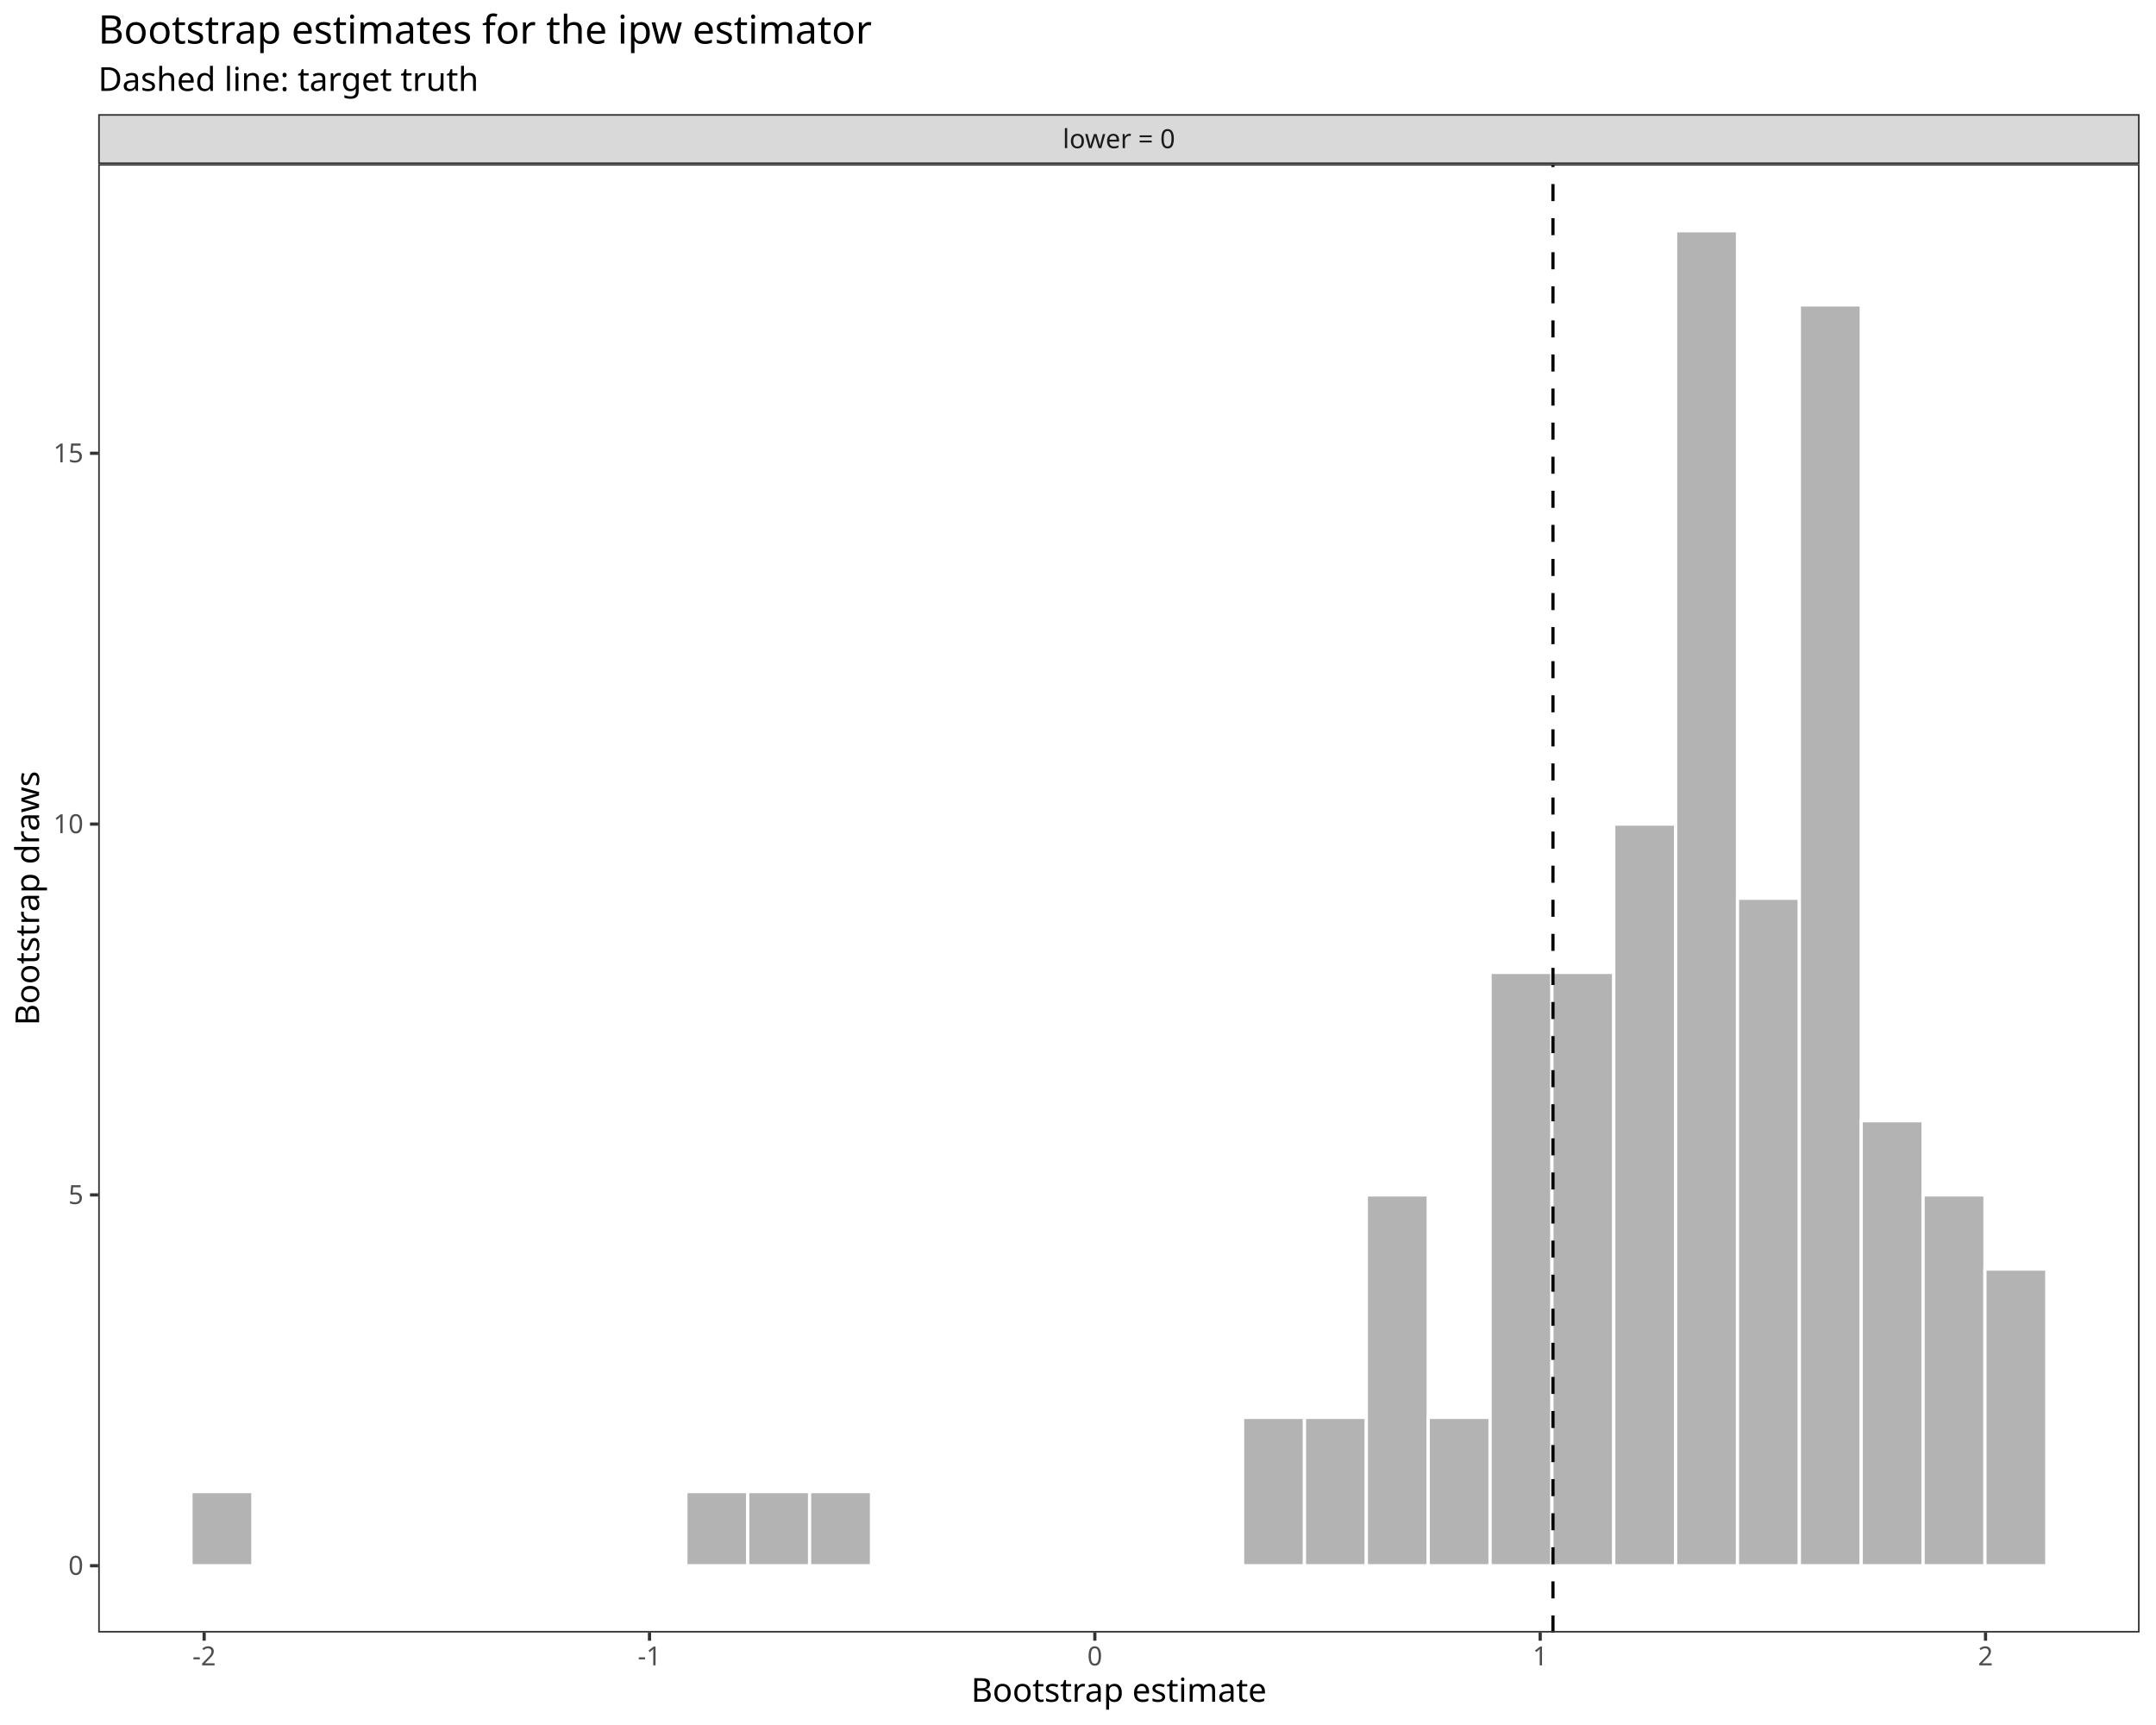
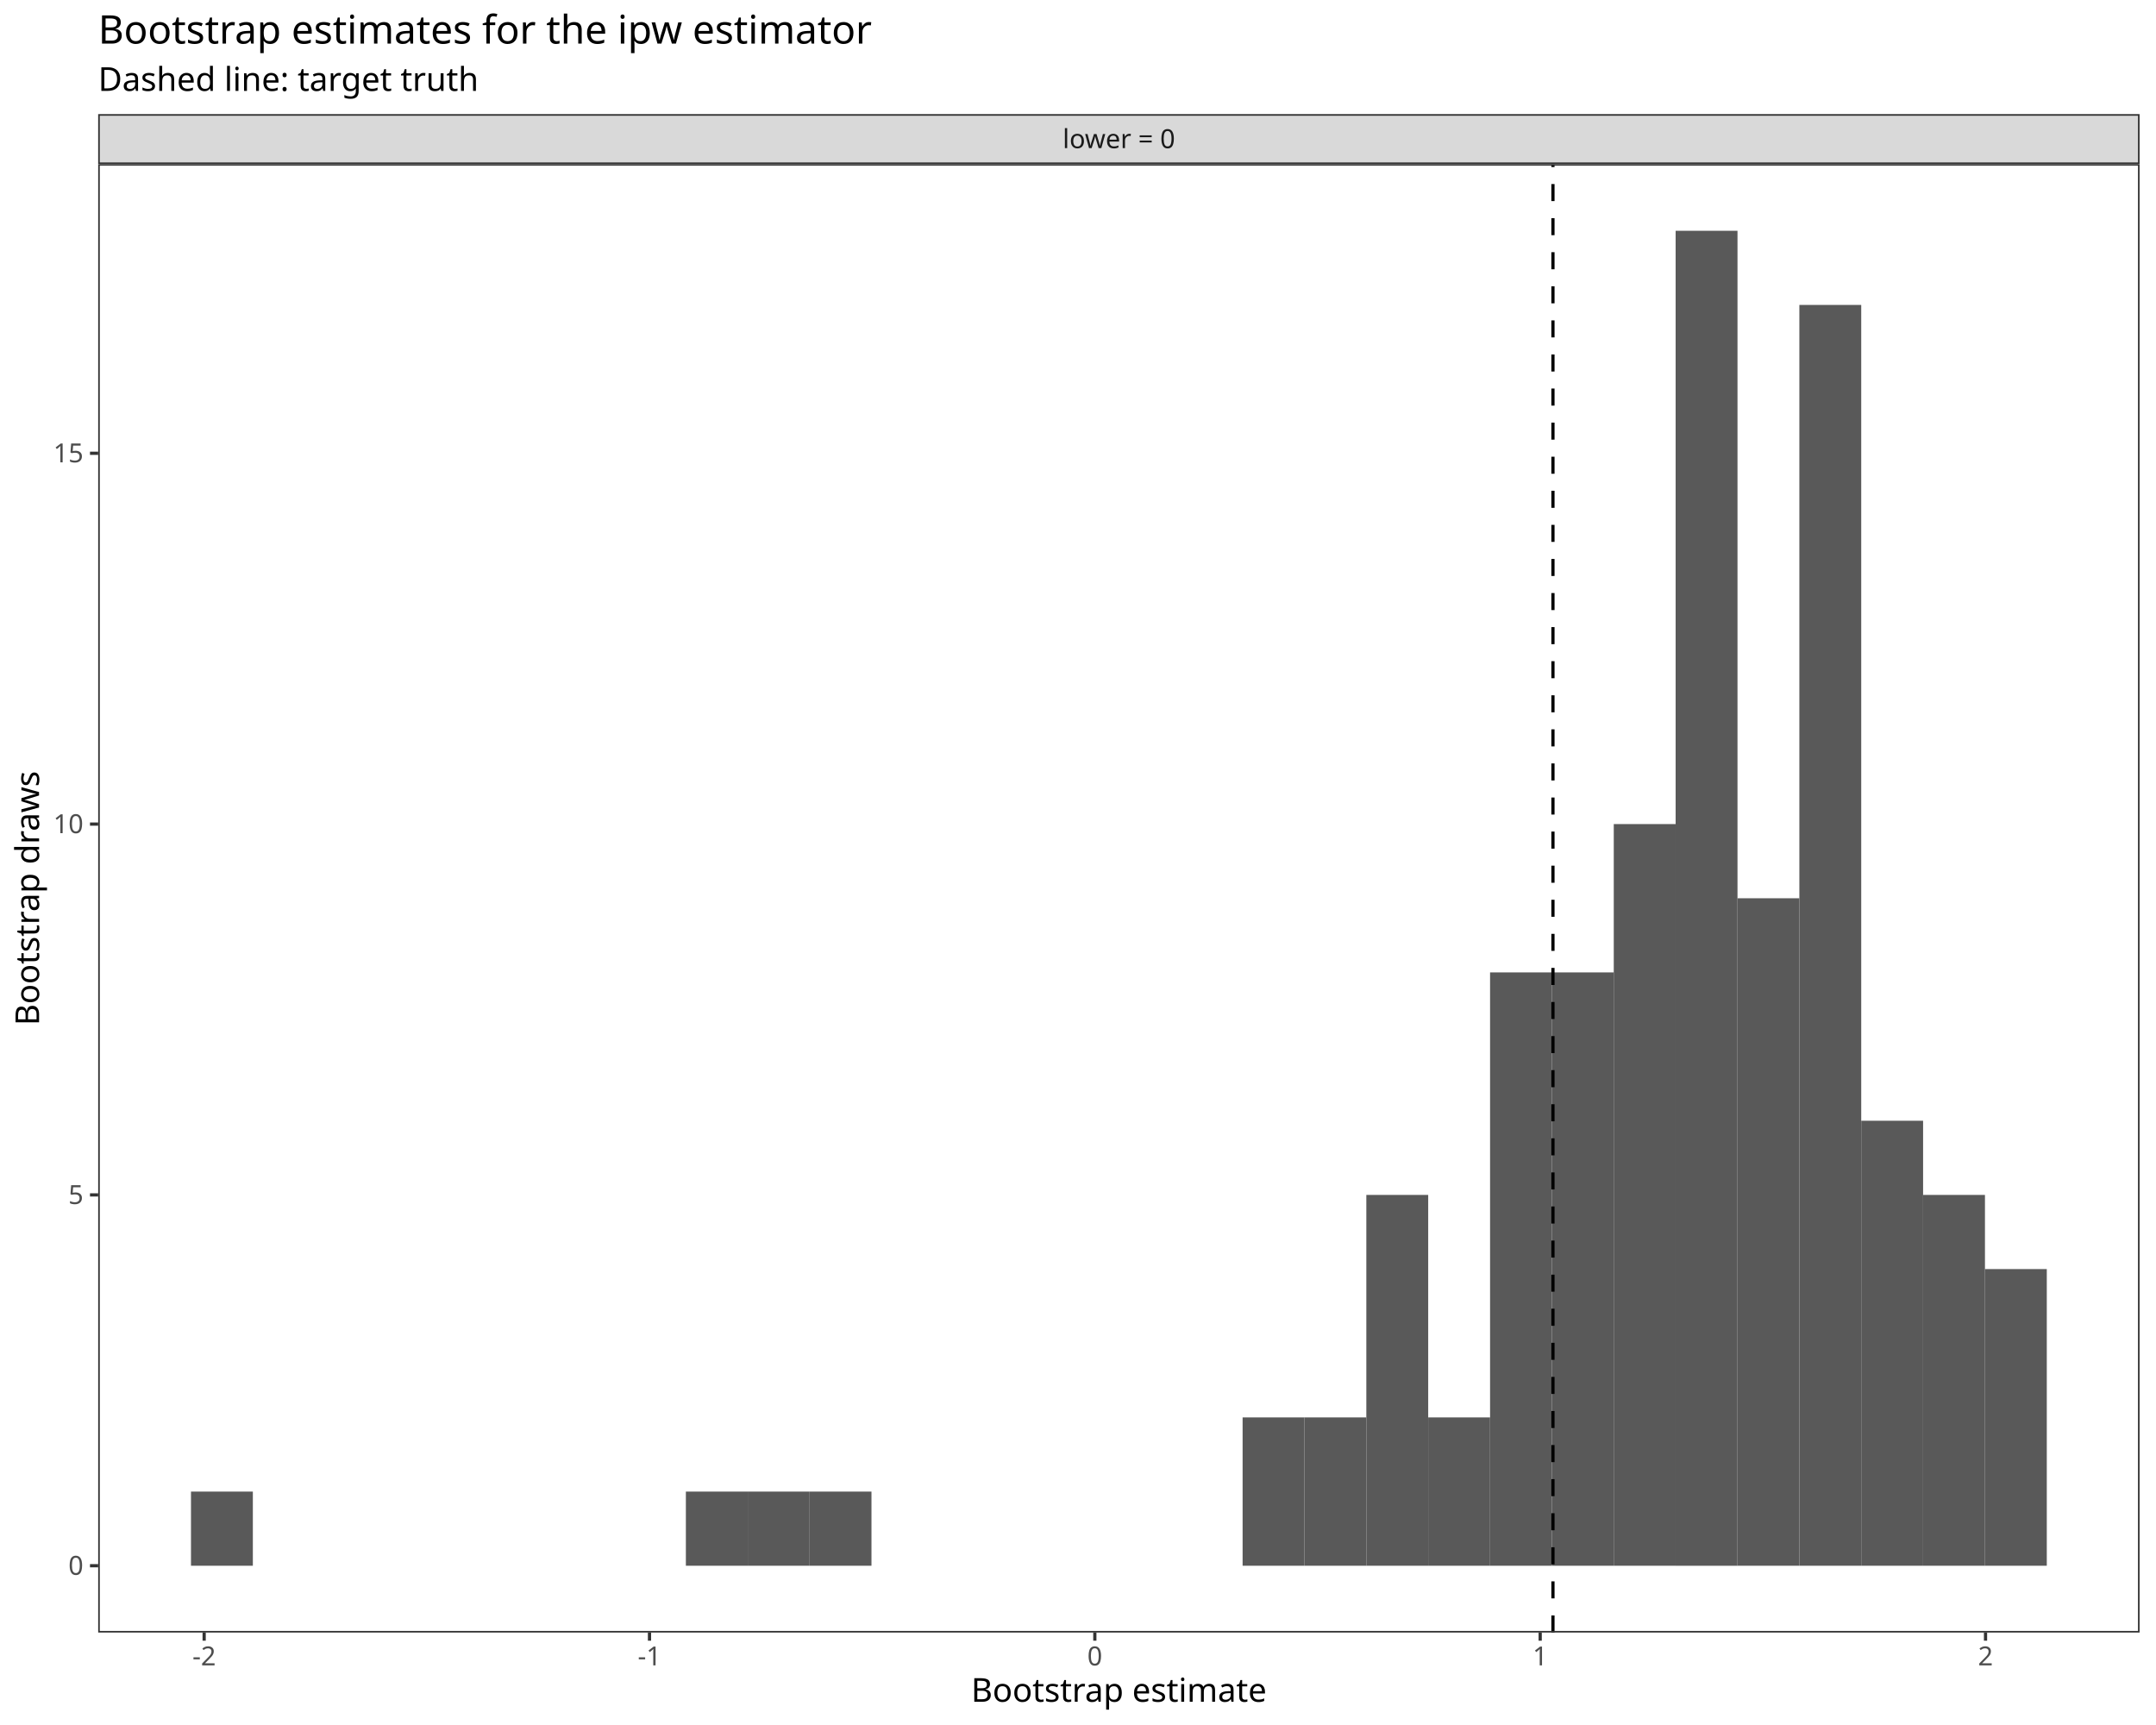
<svg xmlns="http://www.w3.org/2000/svg" class="svglite" data-engine-version="2.0" width="720.00pt" height="576.00pt" viewBox="0 0 720.00 576.00">
  <defs>
    <style type="text/css">
    .svglite line, .svglite polyline, .svglite polygon, .svglite path, .svglite rect, .svglite circle {
      fill: none;
      stroke: #000000;
      stroke-linecap: round;
      stroke-linejoin: round;
      stroke-miterlimit: 10.00;
    }
  </style>
  </defs>
  <rect width="100%" height="100%" style="stroke: none; fill: #FFFFFF;" />
  <defs>
    <clipPath id="cpMC4wMHw3MjAuMDB8MC4wMHw1NzYuMDA=">
      <rect x="0.00" y="0.00" width="720.00" height="576.00" />
    </clipPath>
  </defs>
  <g clip-path="url(#cpMC4wMHw3MjAuMDB8MC4wMHw1NzYuMDA=)">
    <rect x="0.00" y="0.00" width="720.00" height="576.00" style="stroke-width: 1.07; stroke: #FFFFFF; fill: #FFFFFF;" />
  </g>
  <defs>
    <clipPath id="cpMzIuNzl8NzE0LjUyfDU0Ljc3fDU0NS4xMQ==">
      <rect x="32.79" y="54.77" width="681.73" height="490.35" />
    </clipPath>
  </defs>
  <g clip-path="url(#cpMzIuNzl8NzE0LjUyfDU0Ljc3fDU0NS4xMQ==)">
    <rect x="32.79" y="54.77" width="681.73" height="490.35" style="stroke-width: 1.07; stroke: none; fill: #FFFFFF;" />
-     <rect x="63.78" y="498.06" width="20.66" height="24.76" style="stroke-width: 1.07; stroke: #FFFFFF; stroke-linecap: butt; stroke-linejoin: miter; fill: #B3B3B3;" />
-     <rect x="84.44" y="522.82" width="20.66" height="0.00" style="stroke-width: 1.07; stroke: #FFFFFF; stroke-linecap: butt; stroke-linejoin: miter; fill: #B3B3B3;" />
-     <rect x="105.10" y="522.82" width="20.66" height="0.00" style="stroke-width: 1.07; stroke: #FFFFFF; stroke-linecap: butt; stroke-linejoin: miter; fill: #B3B3B3;" />
-     <rect x="125.76" y="522.82" width="20.66" height="0.00" style="stroke-width: 1.07; stroke: #FFFFFF; stroke-linecap: butt; stroke-linejoin: miter; fill: #B3B3B3;" />
-     <rect x="146.41" y="522.82" width="20.66" height="0.00" style="stroke-width: 1.07; stroke: #FFFFFF; stroke-linecap: butt; stroke-linejoin: miter; fill: #B3B3B3;" />
-     <rect x="167.07" y="522.82" width="20.66" height="0.00" style="stroke-width: 1.07; stroke: #FFFFFF; stroke-linecap: butt; stroke-linejoin: miter; fill: #B3B3B3;" />
-     <rect x="187.73" y="522.82" width="20.66" height="0.00" style="stroke-width: 1.07; stroke: #FFFFFF; stroke-linecap: butt; stroke-linejoin: miter; fill: #B3B3B3;" />
-     <rect x="208.39" y="522.82" width="20.66" height="0.00" style="stroke-width: 1.07; stroke: #FFFFFF; stroke-linecap: butt; stroke-linejoin: miter; fill: #B3B3B3;" />
-     <rect x="229.05" y="498.06" width="20.66" height="24.76" style="stroke-width: 1.07; stroke: #FFFFFF; stroke-linecap: butt; stroke-linejoin: miter; fill: #B3B3B3;" />
-     <rect x="249.71" y="498.06" width="20.66" height="24.76" style="stroke-width: 1.07; stroke: #FFFFFF; stroke-linecap: butt; stroke-linejoin: miter; fill: #B3B3B3;" />
-     <rect x="270.37" y="498.06" width="20.66" height="24.76" style="stroke-width: 1.07; stroke: #FFFFFF; stroke-linecap: butt; stroke-linejoin: miter; fill: #B3B3B3;" />
-     <rect x="291.02" y="522.82" width="20.66" height="0.00" style="stroke-width: 1.07; stroke: #FFFFFF; stroke-linecap: butt; stroke-linejoin: miter; fill: #B3B3B3;" />
-     <rect x="311.68" y="522.82" width="20.66" height="0.00" style="stroke-width: 1.07; stroke: #FFFFFF; stroke-linecap: butt; stroke-linejoin: miter; fill: #B3B3B3;" />
-     <rect x="332.34" y="522.82" width="20.66" height="0.00" style="stroke-width: 1.07; stroke: #FFFFFF; stroke-linecap: butt; stroke-linejoin: miter; fill: #B3B3B3;" />
-     <rect x="353.00" y="522.82" width="20.66" height="0.00" style="stroke-width: 1.07; stroke: #FFFFFF; stroke-linecap: butt; stroke-linejoin: miter; fill: #B3B3B3;" />
-     <rect x="373.66" y="522.82" width="20.66" height="0.00" style="stroke-width: 1.07; stroke: #FFFFFF; stroke-linecap: butt; stroke-linejoin: miter; fill: #B3B3B3;" />
-     <rect x="394.32" y="522.82" width="20.66" height="0.00" style="stroke-width: 1.07; stroke: #FFFFFF; stroke-linecap: butt; stroke-linejoin: miter; fill: #B3B3B3;" />
-     <rect x="414.97" y="473.29" width="20.66" height="49.53" style="stroke-width: 1.07; stroke: #FFFFFF; stroke-linecap: butt; stroke-linejoin: miter; fill: #B3B3B3;" />
-     <rect x="435.63" y="473.29" width="20.66" height="49.53" style="stroke-width: 1.07; stroke: #FFFFFF; stroke-linecap: butt; stroke-linejoin: miter; fill: #B3B3B3;" />
-     <rect x="456.29" y="399.00" width="20.66" height="123.82" style="stroke-width: 1.07; stroke: #FFFFFF; stroke-linecap: butt; stroke-linejoin: miter; fill: #B3B3B3;" />
-     <rect x="476.95" y="473.29" width="20.66" height="49.53" style="stroke-width: 1.07; stroke: #FFFFFF; stroke-linecap: butt; stroke-linejoin: miter; fill: #B3B3B3;" />
-     <rect x="497.61" y="324.70" width="20.66" height="198.12" style="stroke-width: 1.07; stroke: #FFFFFF; stroke-linecap: butt; stroke-linejoin: miter; fill: #B3B3B3;" />
-     <rect x="518.27" y="324.70" width="20.66" height="198.12" style="stroke-width: 1.07; stroke: #FFFFFF; stroke-linecap: butt; stroke-linejoin: miter; fill: #B3B3B3;" />
-     <rect x="538.92" y="275.17" width="20.66" height="247.65" style="stroke-width: 1.07; stroke: #FFFFFF; stroke-linecap: butt; stroke-linejoin: miter; fill: #B3B3B3;" />
-     <rect x="559.58" y="77.06" width="20.66" height="445.77" style="stroke-width: 1.07; stroke: #FFFFFF; stroke-linecap: butt; stroke-linejoin: miter; fill: #B3B3B3;" />
-     <rect x="580.24" y="299.94" width="20.66" height="222.88" style="stroke-width: 1.07; stroke: #FFFFFF; stroke-linecap: butt; stroke-linejoin: miter; fill: #B3B3B3;" />
-     <rect x="600.90" y="101.82" width="20.66" height="421.00" style="stroke-width: 1.07; stroke: #FFFFFF; stroke-linecap: butt; stroke-linejoin: miter; fill: #B3B3B3;" />
-     <rect x="621.56" y="374.23" width="20.66" height="148.59" style="stroke-width: 1.07; stroke: #FFFFFF; stroke-linecap: butt; stroke-linejoin: miter; fill: #B3B3B3;" />
-     <rect x="642.22" y="399.00" width="20.66" height="123.82" style="stroke-width: 1.07; stroke: #FFFFFF; stroke-linecap: butt; stroke-linejoin: miter; fill: #B3B3B3;" />
-     <rect x="662.87" y="423.76" width="20.66" height="99.06" style="stroke-width: 1.07; stroke: #FFFFFF; stroke-linecap: butt; stroke-linejoin: miter; fill: #B3B3B3;" />
+     <rect x="63.78" y="498.06" width="20.66" height="24.76" style="stroke-width: 1.07; stroke: none; stroke-linecap: butt; stroke-linejoin: miter; fill: #595959;" />
+     <rect x="84.44" y="522.82" width="20.66" height="0.00" style="stroke-width: 1.07; stroke: none; stroke-linecap: butt; stroke-linejoin: miter; fill: #595959;" />
+     <rect x="105.10" y="522.82" width="20.66" height="0.00" style="stroke-width: 1.07; stroke: none; stroke-linecap: butt; stroke-linejoin: miter; fill: #595959;" />
+     <rect x="125.76" y="522.82" width="20.66" height="0.00" style="stroke-width: 1.07; stroke: none; stroke-linecap: butt; stroke-linejoin: miter; fill: #595959;" />
+     <rect x="146.41" y="522.82" width="20.66" height="0.00" style="stroke-width: 1.07; stroke: none; stroke-linecap: butt; stroke-linejoin: miter; fill: #595959;" />
+     <rect x="167.07" y="522.82" width="20.66" height="0.00" style="stroke-width: 1.07; stroke: none; stroke-linecap: butt; stroke-linejoin: miter; fill: #595959;" />
+     <rect x="187.73" y="522.82" width="20.66" height="0.00" style="stroke-width: 1.07; stroke: none; stroke-linecap: butt; stroke-linejoin: miter; fill: #595959;" />
+     <rect x="208.39" y="522.82" width="20.66" height="0.00" style="stroke-width: 1.07; stroke: none; stroke-linecap: butt; stroke-linejoin: miter; fill: #595959;" />
+     <rect x="229.05" y="498.06" width="20.66" height="24.76" style="stroke-width: 1.07; stroke: none; stroke-linecap: butt; stroke-linejoin: miter; fill: #595959;" />
+     <rect x="249.71" y="498.06" width="20.66" height="24.76" style="stroke-width: 1.07; stroke: none; stroke-linecap: butt; stroke-linejoin: miter; fill: #595959;" />
+     <rect x="270.37" y="498.06" width="20.66" height="24.76" style="stroke-width: 1.07; stroke: none; stroke-linecap: butt; stroke-linejoin: miter; fill: #595959;" />
+     <rect x="291.02" y="522.82" width="20.66" height="0.00" style="stroke-width: 1.07; stroke: none; stroke-linecap: butt; stroke-linejoin: miter; fill: #595959;" />
+     <rect x="311.68" y="522.82" width="20.66" height="0.00" style="stroke-width: 1.07; stroke: none; stroke-linecap: butt; stroke-linejoin: miter; fill: #595959;" />
+     <rect x="332.34" y="522.82" width="20.66" height="0.00" style="stroke-width: 1.07; stroke: none; stroke-linecap: butt; stroke-linejoin: miter; fill: #595959;" />
+     <rect x="353.00" y="522.82" width="20.66" height="0.00" style="stroke-width: 1.07; stroke: none; stroke-linecap: butt; stroke-linejoin: miter; fill: #595959;" />
+     <rect x="373.66" y="522.82" width="20.66" height="0.00" style="stroke-width: 1.07; stroke: none; stroke-linecap: butt; stroke-linejoin: miter; fill: #595959;" />
+     <rect x="394.32" y="522.82" width="20.66" height="0.00" style="stroke-width: 1.07; stroke: none; stroke-linecap: butt; stroke-linejoin: miter; fill: #595959;" />
+     <rect x="414.97" y="473.29" width="20.66" height="49.53" style="stroke-width: 1.07; stroke: none; stroke-linecap: butt; stroke-linejoin: miter; fill: #595959;" />
+     <rect x="435.63" y="473.29" width="20.66" height="49.53" style="stroke-width: 1.07; stroke: none; stroke-linecap: butt; stroke-linejoin: miter; fill: #595959;" />
+     <rect x="456.29" y="399.00" width="20.66" height="123.82" style="stroke-width: 1.07; stroke: none; stroke-linecap: butt; stroke-linejoin: miter; fill: #595959;" />
+     <rect x="476.95" y="473.29" width="20.66" height="49.53" style="stroke-width: 1.07; stroke: none; stroke-linecap: butt; stroke-linejoin: miter; fill: #595959;" />
+     <rect x="497.61" y="324.70" width="20.66" height="198.12" style="stroke-width: 1.07; stroke: none; stroke-linecap: butt; stroke-linejoin: miter; fill: #595959;" />
+     <rect x="518.27" y="324.70" width="20.66" height="198.12" style="stroke-width: 1.07; stroke: none; stroke-linecap: butt; stroke-linejoin: miter; fill: #595959;" />
+     <rect x="538.92" y="275.17" width="20.66" height="247.65" style="stroke-width: 1.07; stroke: none; stroke-linecap: butt; stroke-linejoin: miter; fill: #595959;" />
+     <rect x="559.58" y="77.06" width="20.66" height="445.77" style="stroke-width: 1.07; stroke: none; stroke-linecap: butt; stroke-linejoin: miter; fill: #595959;" />
+     <rect x="580.24" y="299.94" width="20.66" height="222.88" style="stroke-width: 1.07; stroke: none; stroke-linecap: butt; stroke-linejoin: miter; fill: #595959;" />
+     <rect x="600.90" y="101.82" width="20.66" height="421.00" style="stroke-width: 1.07; stroke: none; stroke-linecap: butt; stroke-linejoin: miter; fill: #595959;" />
+     <rect x="621.56" y="374.23" width="20.66" height="148.59" style="stroke-width: 1.07; stroke: none; stroke-linecap: butt; stroke-linejoin: miter; fill: #595959;" />
+     <rect x="642.22" y="399.00" width="20.66" height="123.82" style="stroke-width: 1.07; stroke: none; stroke-linecap: butt; stroke-linejoin: miter; fill: #595959;" />
+     <rect x="662.87" y="423.76" width="20.66" height="99.06" style="stroke-width: 1.07; stroke: none; stroke-linecap: butt; stroke-linejoin: miter; fill: #595959;" />
    <line x1="518.61" y1="545.11" x2="518.61" y2="54.77" style="stroke-width: 1.07; stroke-dasharray: 5.69,5.69; stroke-linecap: butt;" />
    <rect x="32.79" y="54.77" width="681.73" height="490.35" style="stroke-width: 1.07; stroke: #333333;" />
  </g>
  <g clip-path="url(#cpMC4wMHw3MjAuMDB8MC4wMHw1NzYuMDA=)">
</g>
  <defs>
    <clipPath id="cpMzIuNzl8NzE0LjUyfDM4LjEyfDU0Ljc3">
      <rect x="32.79" y="38.12" width="681.73" height="16.65" />
    </clipPath>
  </defs>
  <g clip-path="url(#cpMzIuNzl8NzE0LjUyfDM4LjEyfDU0Ljc3)">
    <rect x="32.79" y="38.12" width="681.73" height="16.65" style="stroke-width: 1.07; stroke: #333333; fill: #D9D9D9;" />
    <text x="373.66" y="49.47" text-anchor="middle" style="font-size: 8.80px; fill: #1A1A1A; font-family: sans;" textLength="35.96px" lengthAdjust="spacingAndGlyphs">lower = 0</text>
  </g>
  <g clip-path="url(#cpMC4wMHw3MjAuMDB8MC4wMHw1NzYuMDA=)">
    <polyline points="68.18,547.85 68.18,545.11 " style="stroke-width: 1.07; stroke: #333333; stroke-linecap: butt;" />
    <polyline points="216.90,547.85 216.90,545.11 " style="stroke-width: 1.07; stroke: #333333; stroke-linecap: butt;" />
    <polyline points="365.62,547.85 365.62,545.11 " style="stroke-width: 1.07; stroke: #333333; stroke-linecap: butt;" />
    <polyline points="514.35,547.85 514.35,545.11 " style="stroke-width: 1.07; stroke: #333333; stroke-linecap: butt;" />
    <polyline points="663.07,547.85 663.07,545.11 " style="stroke-width: 1.07; stroke: #333333; stroke-linecap: butt;" />
    <text x="68.18" y="556.10" text-anchor="middle" style="font-size: 8.80px; fill: #4D4D4D; font-family: sans;" textLength="7.82px" lengthAdjust="spacingAndGlyphs">-2</text>
    <text x="216.90" y="556.10" text-anchor="middle" style="font-size: 8.80px; fill: #4D4D4D; font-family: sans;" textLength="7.82px" lengthAdjust="spacingAndGlyphs">-1</text>
    <text x="365.62" y="556.10" text-anchor="middle" style="font-size: 8.80px; fill: #4D4D4D; font-family: sans;" textLength="4.89px" lengthAdjust="spacingAndGlyphs">0</text>
    <text x="514.35" y="556.10" text-anchor="middle" style="font-size: 8.80px; fill: #4D4D4D; font-family: sans;" textLength="4.89px" lengthAdjust="spacingAndGlyphs">1</text>
    <text x="663.07" y="556.10" text-anchor="middle" style="font-size: 8.80px; fill: #4D4D4D; font-family: sans;" textLength="4.89px" lengthAdjust="spacingAndGlyphs">2</text>
    <text x="27.86" y="525.85" text-anchor="end" style="font-size: 8.80px; fill: #4D4D4D; font-family: sans;" textLength="4.89px" lengthAdjust="spacingAndGlyphs">0</text>
    <text x="27.86" y="402.03" text-anchor="end" style="font-size: 8.80px; fill: #4D4D4D; font-family: sans;" textLength="4.89px" lengthAdjust="spacingAndGlyphs">5</text>
    <text x="27.86" y="278.20" text-anchor="end" style="font-size: 8.80px; fill: #4D4D4D; font-family: sans;" textLength="9.79px" lengthAdjust="spacingAndGlyphs">10</text>
    <text x="27.86" y="154.38" text-anchor="end" style="font-size: 8.80px; fill: #4D4D4D; font-family: sans;" textLength="9.79px" lengthAdjust="spacingAndGlyphs">15</text>
    <polyline points="30.05,522.82 32.79,522.82 " style="stroke-width: 1.07; stroke: #333333; stroke-linecap: butt;" />
    <polyline points="30.05,399.00 32.79,399.00 " style="stroke-width: 1.07; stroke: #333333; stroke-linecap: butt;" />
    <polyline points="30.05,275.17 32.79,275.17 " style="stroke-width: 1.07; stroke: #333333; stroke-linecap: butt;" />
    <polyline points="30.05,151.35 32.79,151.35 " style="stroke-width: 1.07; stroke: #333333; stroke-linecap: butt;" />
    <text x="373.66" y="568.24" text-anchor="middle" style="font-size: 11.00px; font-family: sans;" textLength="91.73px" lengthAdjust="spacingAndGlyphs">Bootstrap estimate</text>
    <text transform="translate(13.05,299.94) rotate(-90)" text-anchor="middle" style="font-size: 11.00px; font-family: sans;" textLength="79.50px" lengthAdjust="spacingAndGlyphs">Bootstrap draws</text>
    <text x="32.79" y="30.35" style="font-size: 11.00px; font-family: sans;" textLength="117.41px" lengthAdjust="spacingAndGlyphs">Dashed line: target truth</text>
    <text x="32.79" y="14.56" style="font-size: 13.20px; font-family: sans;" textLength="239.20px" lengthAdjust="spacingAndGlyphs">Bootstrap estimates for the ipw estimator</text>
  </g>
</svg>
